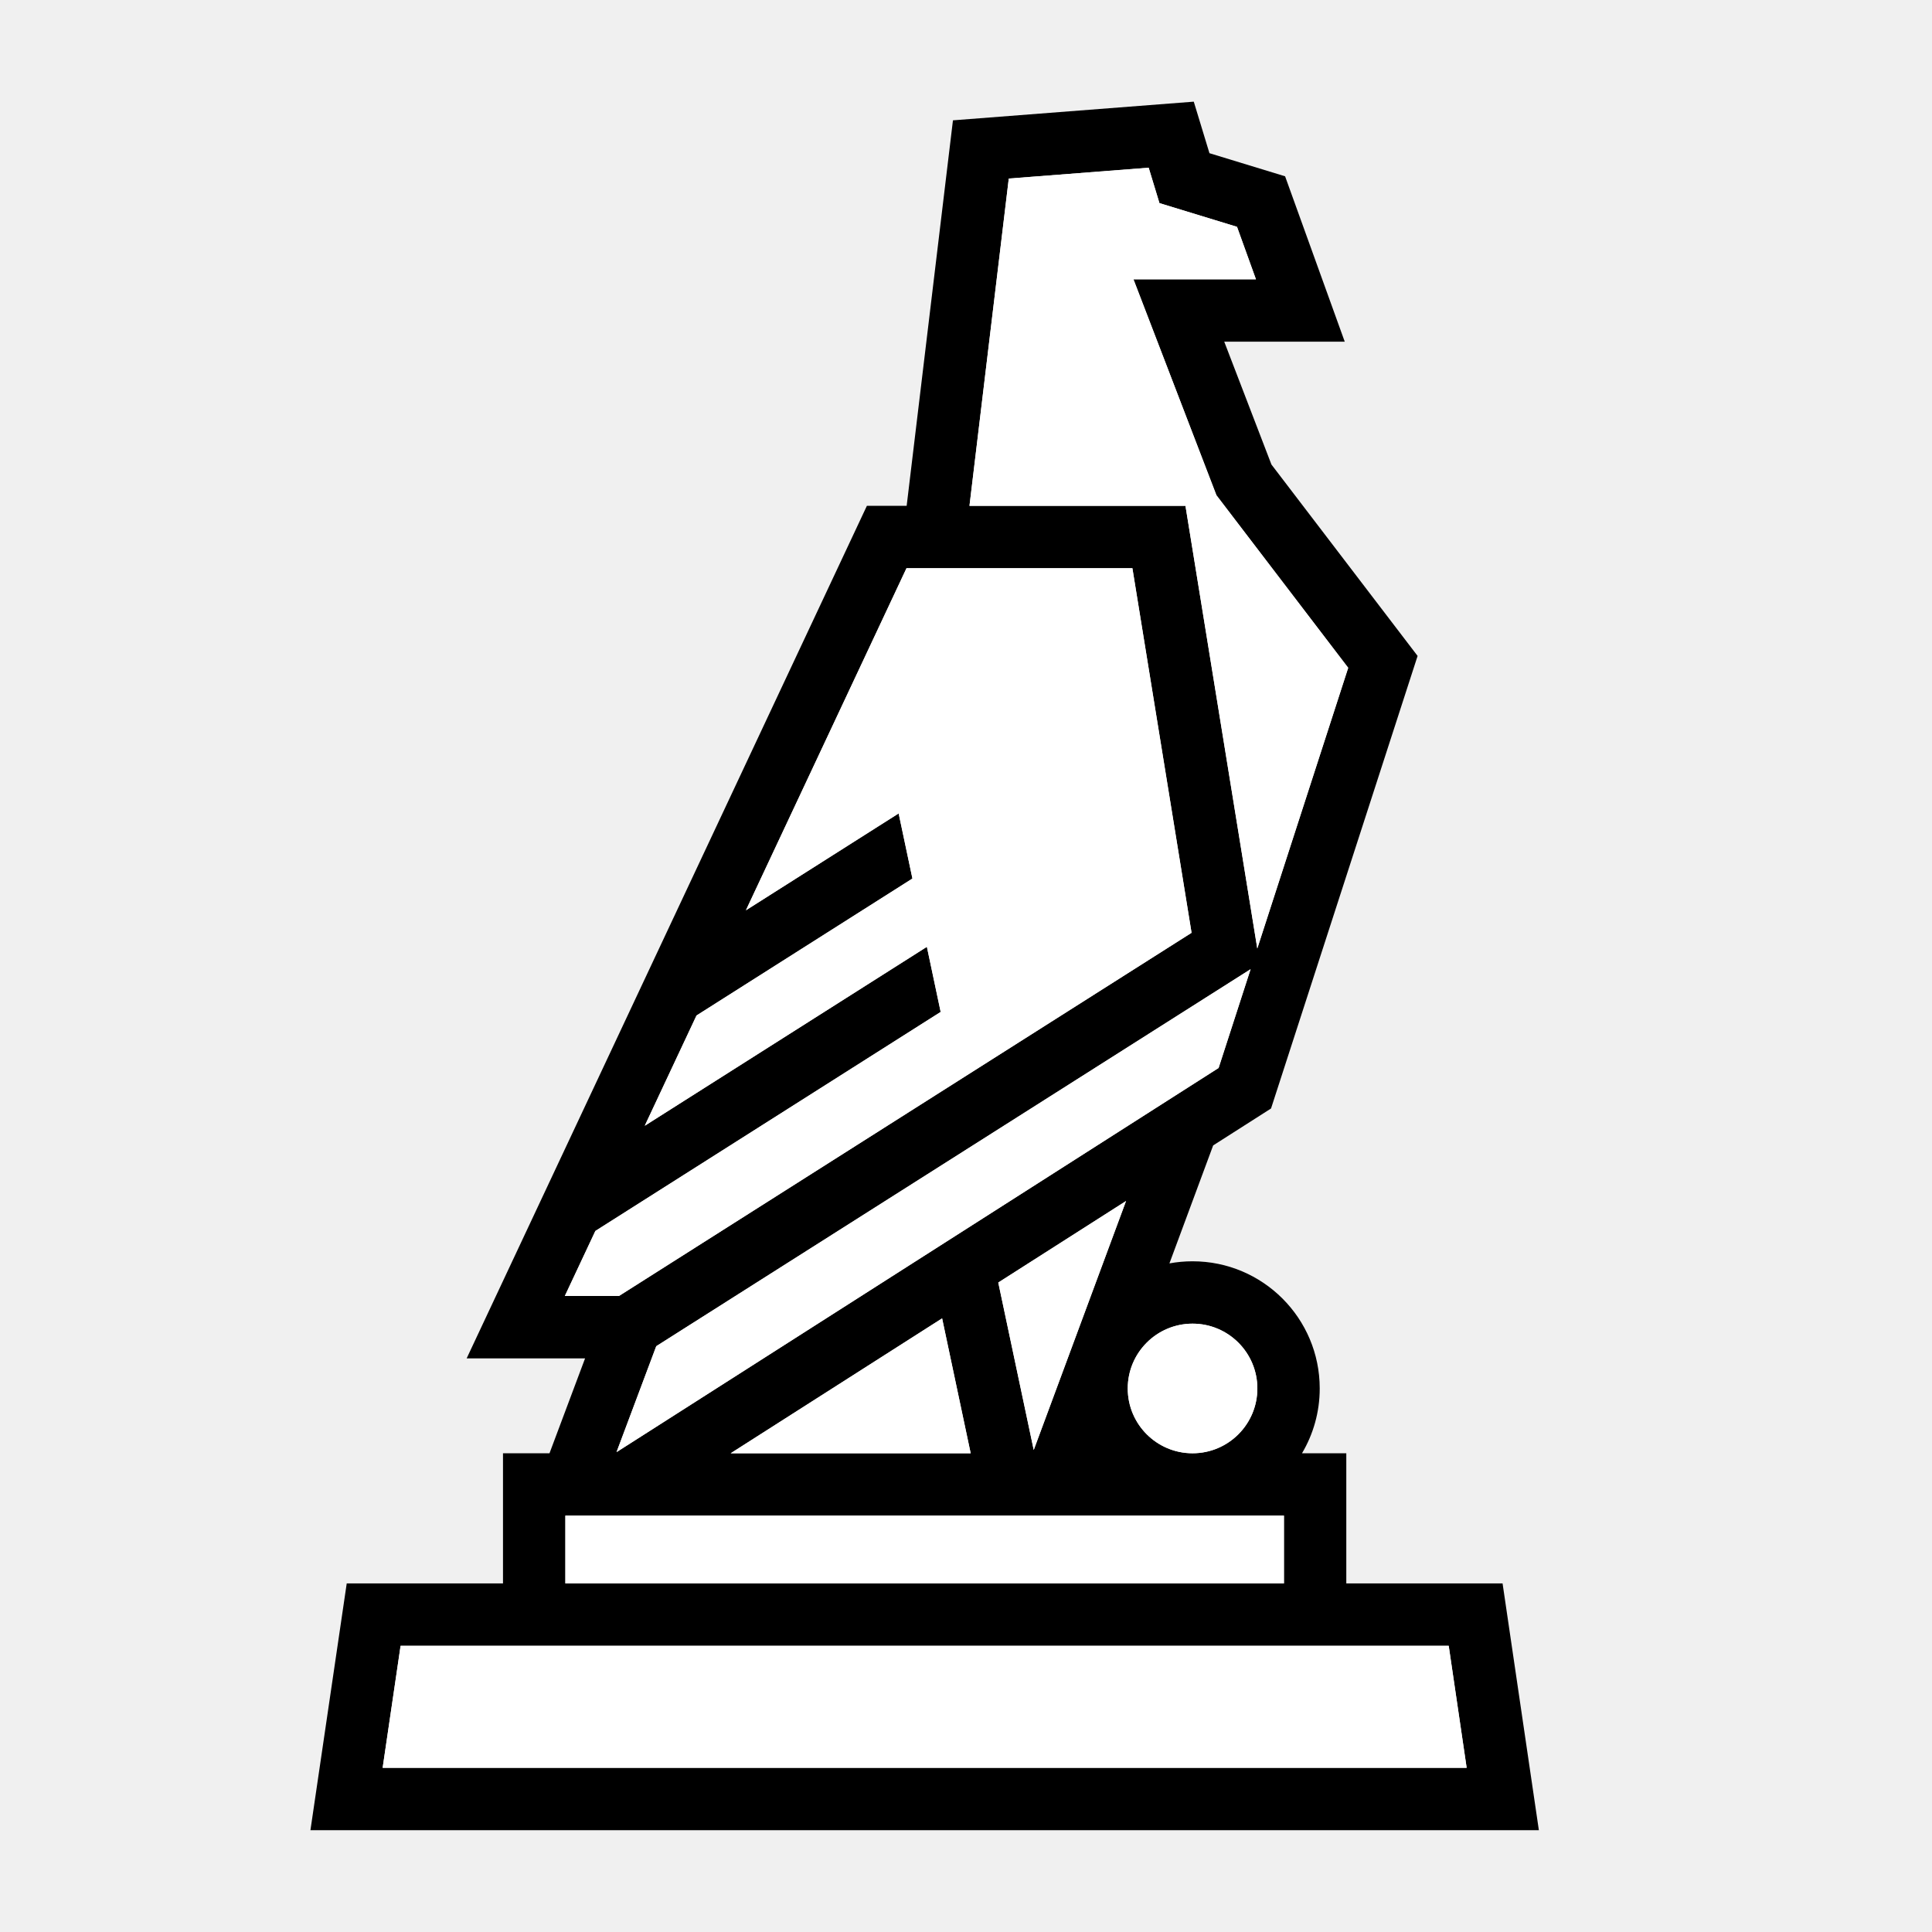
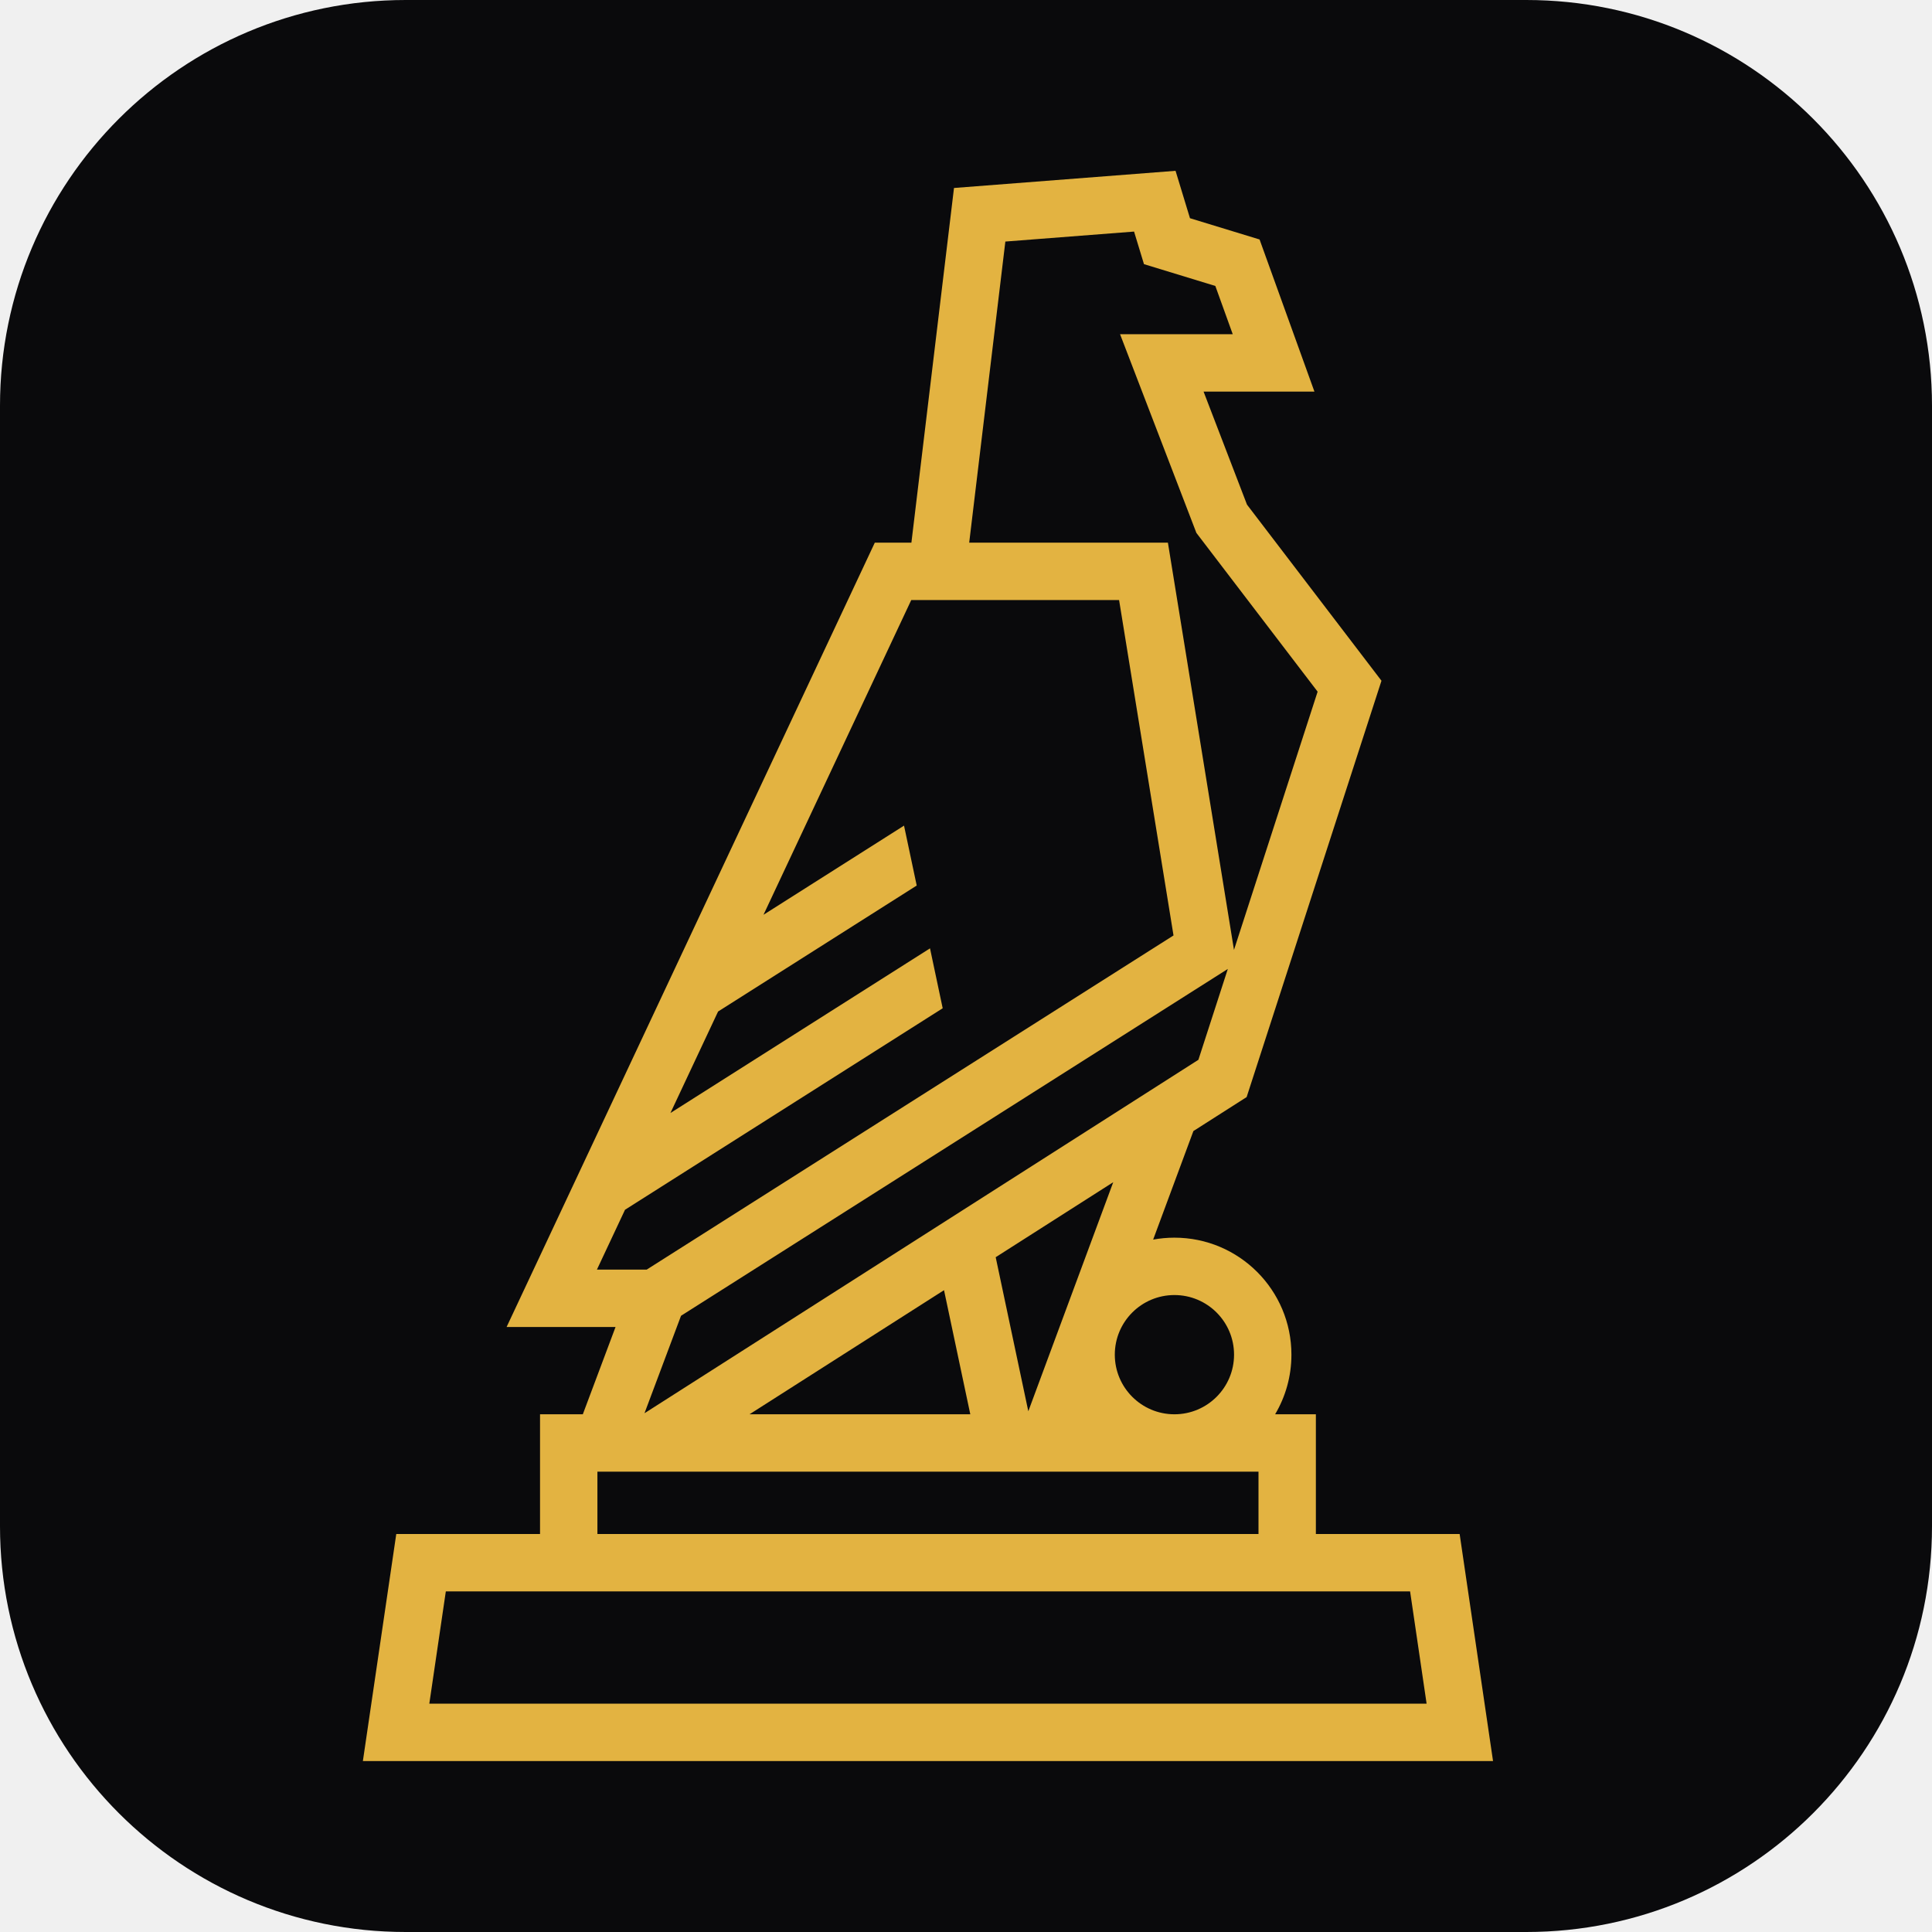
- <svg xmlns="http://www.w3.org/2000/svg" width="600px" height="600px" viewBox="0 0 600 600" version="1.1">
-   <g id="favicon" stroke="none" stroke-width="1" fill="none" fill-rule="evenodd">
-     <g id="Group" transform="translate(96.4092, 31.572)">
-       <g id="favicon" fill="#000000">
-         <path d="M48.515,390.281 L85.291,390.281 L74.242,419.754 L59.801,419.754 L59.801,460.175 L11.269,460.175 L0,536.807 L381.499,536.807 L370.229,460.175 L321.696,460.175 L321.696,419.754 L307.938,419.754 C311.435,413.86 313.443,406.979 313.443,399.628 C313.443,377.816 295.761,360.133 273.949,360.133 C271.496,360.133 269.095,360.357 266.766,360.785 L280.351,324.145 L298.323,312.677 L343.839,172.135 L298.445,112.688 L283.787,74.534 L321.21,74.534 L302.689,23.18 L279.196,16.002 L274.327,0 L199.538,5.798 L185.162,125.523 L172.808,125.523 L48.515,390.281 Z M271.746,125.523 L204.67,125.523 L216.875,23.881 L260.323,20.512 L263.669,31.51 L287.758,38.87 L293.635,55.166 L255.598,55.166 L281.363,122.231 L322.286,175.823 L294.054,262.995 L271.746,125.523 Z M107.393,386.502 L291.972,269.423 L282.04,300.091 L95.168,419.333 L95.084,419.333 L107.393,386.502 Z M302.328,460.175 L302.328,439.123 L79.17,439.123 L79.17,460.175 L302.328,460.175 Z M27.998,479.544 L22.425,517.439 L359.074,517.439 L353.501,479.544 L27.998,479.544 Z M205.043,419.754 L130.515,419.754 L196.172,377.859 L205.043,419.754 Z M294.075,399.628 C294.075,410.744 285.064,419.754 273.949,419.754 C262.833,419.754 253.822,410.744 253.822,399.628 C253.822,388.513 262.833,379.502 273.949,379.502 C285.064,379.502 294.075,388.513 294.075,399.628 Z M224.625,418.732 L213.614,366.73 L253.292,341.411 L224.625,418.732 Z M255.267,144.891 L273.64,258.115 L95.81,370.912 L79.004,370.912 L88.487,350.712 L195.723,282.692 L191.442,262.471 L103.821,318.049 L119.901,283.797 L186.953,241.266 L182.672,221.045 L135.235,251.135 L185.111,144.891 L255.267,144.891 Z" id="hector-logo" />
-       </g>
-       <path d="M48.515,390.281 L85.291,390.281 L74.242,419.754 L59.801,419.754 L59.801,460.175 L11.269,460.175 L0,536.807 L381.499,536.807 L370.229,460.175 L321.696,460.175 L321.696,419.754 L307.938,419.754 C311.435,413.86 313.443,406.979 313.443,399.628 C313.443,377.816 295.761,360.133 273.949,360.133 C271.496,360.133 269.095,360.357 266.766,360.785 L280.351,324.145 L298.323,312.677 L343.839,172.135 L298.445,112.688 L283.787,74.534 L321.21,74.534 L302.689,23.18 L279.196,16.002 L274.327,0 L199.538,5.798 L185.162,125.523 L172.808,125.523 L48.515,390.281 Z M48.515,390.281 L85.291,390.281 L74.242,419.754 L59.801,419.754 L59.801,460.175 L11.269,460.175 L0,536.807 L381.499,536.807 L370.229,460.175 L321.696,460.175 L321.696,419.754 L307.938,419.754 C311.435,413.86 313.443,406.979 313.443,399.628 C313.443,377.816 295.761,360.133 273.949,360.133 C271.496,360.133 269.095,360.357 266.766,360.785 L280.351,324.145 L298.323,312.677 L343.839,172.135 L298.445,112.688 L283.787,74.534 L321.21,74.534 L302.689,23.18 L279.196,16.002 L274.327,0 L199.538,5.798 L185.162,125.523 L172.808,125.523 L48.515,390.281 Z M271.746,125.523 L204.67,125.523 L216.875,23.881 L260.323,20.512 L263.669,31.51 L287.758,38.87 L293.635,55.166 L255.598,55.166 L281.363,122.231 L322.286,175.823 L294.054,262.995 L271.746,125.523 Z M107.393,386.502 L291.972,269.423 L282.04,300.091 L95.168,419.333 L95.084,419.333 L107.393,386.502 Z M302.328,460.175 L302.328,439.123 L79.17,439.123 L79.17,460.175 L302.328,460.175 Z M27.998,479.544 L22.425,517.439 L359.074,517.439 L353.501,479.544 L27.998,479.544 Z M205.043,419.754 L130.515,419.754 L196.172,377.859 L205.043,419.754 Z M294.075,399.628 C294.075,410.744 285.064,419.754 273.949,419.754 C262.833,419.754 253.822,410.744 253.822,399.628 C253.822,388.513 262.833,379.502 273.949,379.502 C285.064,379.502 294.075,388.513 294.075,399.628 Z M224.625,418.732 L213.614,366.73 L253.292,341.411 L224.625,418.732 Z M255.267,144.891 L273.64,258.115 L95.81,370.912 L79.004,370.912 L88.487,350.712 L195.723,282.692 L191.442,262.471 L103.821,318.049 L119.901,283.797 L186.953,241.266 L182.672,221.045 L135.235,251.135 L185.111,144.891 L255.267,144.891 Z" id="hector-logo" fill="#FFFFFF" />
-     </g>
+ <svg xmlns="http://www.w3.org/2000/svg" viewBox="0 0 600 600" role="img" aria-label="Hector">
+   <rect width="600" height="600" rx="126" fill="#0a0a0c" />
+   <g transform="translate(300 300) scale(0.92) translate(-203.591 -268.428)">
+     <path fill-rule="evenodd" fill="#e3b341" d="M48.515,390.281 L85.291,390.281 L74.242,419.754 L59.801,419.754 L59.801,460.175 L11.269,460.175 L0,536.807 L381.499,536.807 L370.229,460.175 L321.696,460.175 L321.696,419.754 L307.938,419.754 C311.435,413.86 313.443,406.979 313.443,399.628 C313.443,377.816 295.761,360.133 273.949,360.133 C271.496,360.133 269.095,360.357 266.766,360.785 L280.351,324.145 L298.323,312.677 L343.839,172.135 L298.445,112.688 L283.787,74.534 L321.21,74.534 L302.689,23.18 L279.196,16.002 L274.327,0 L199.538,5.798 L185.162,125.523 L172.808,125.523 L48.515,390.281 Z M271.746,125.523 L204.67,125.523 L216.875,23.881 L260.323,20.512 L263.669,31.51 L287.758,38.87 L293.635,55.166 L255.598,55.166 L281.363,122.231 L322.286,175.823 L294.054,262.995 L271.746,125.523 Z M107.393,386.502 L291.972,269.423 L282.04,300.091 L95.168,419.333 L95.084,419.333 L107.393,386.502 Z M302.328,460.175 L302.328,439.123 L79.17,439.123 L79.17,460.175 L302.328,460.175 Z M27.998,479.544 L22.425,517.439 L359.074,517.439 L353.501,479.544 L27.998,479.544 Z M205.043,419.754 L130.515,419.754 L196.172,377.859 L205.043,419.754 Z M294.075,399.628 C294.075,410.744 285.064,419.754 273.949,419.754 C262.833,419.754 253.822,410.744 253.822,399.628 C253.822,388.513 262.833,379.502 273.949,379.502 C285.064,379.502 294.075,388.513 294.075,399.628 Z M224.625,418.732 L213.614,366.73 L253.292,341.411 L224.625,418.732 Z M255.267,144.891 L273.64,258.115 L95.81,370.912 L79.004,370.912 L88.487,350.712 L195.723,282.692 L191.442,262.471 L103.821,318.049 L119.901,283.797 L186.953,241.266 L182.672,221.045 L135.235,251.135 L185.111,144.891 L255.267,144.891 Z" />
  </g>
</svg>
